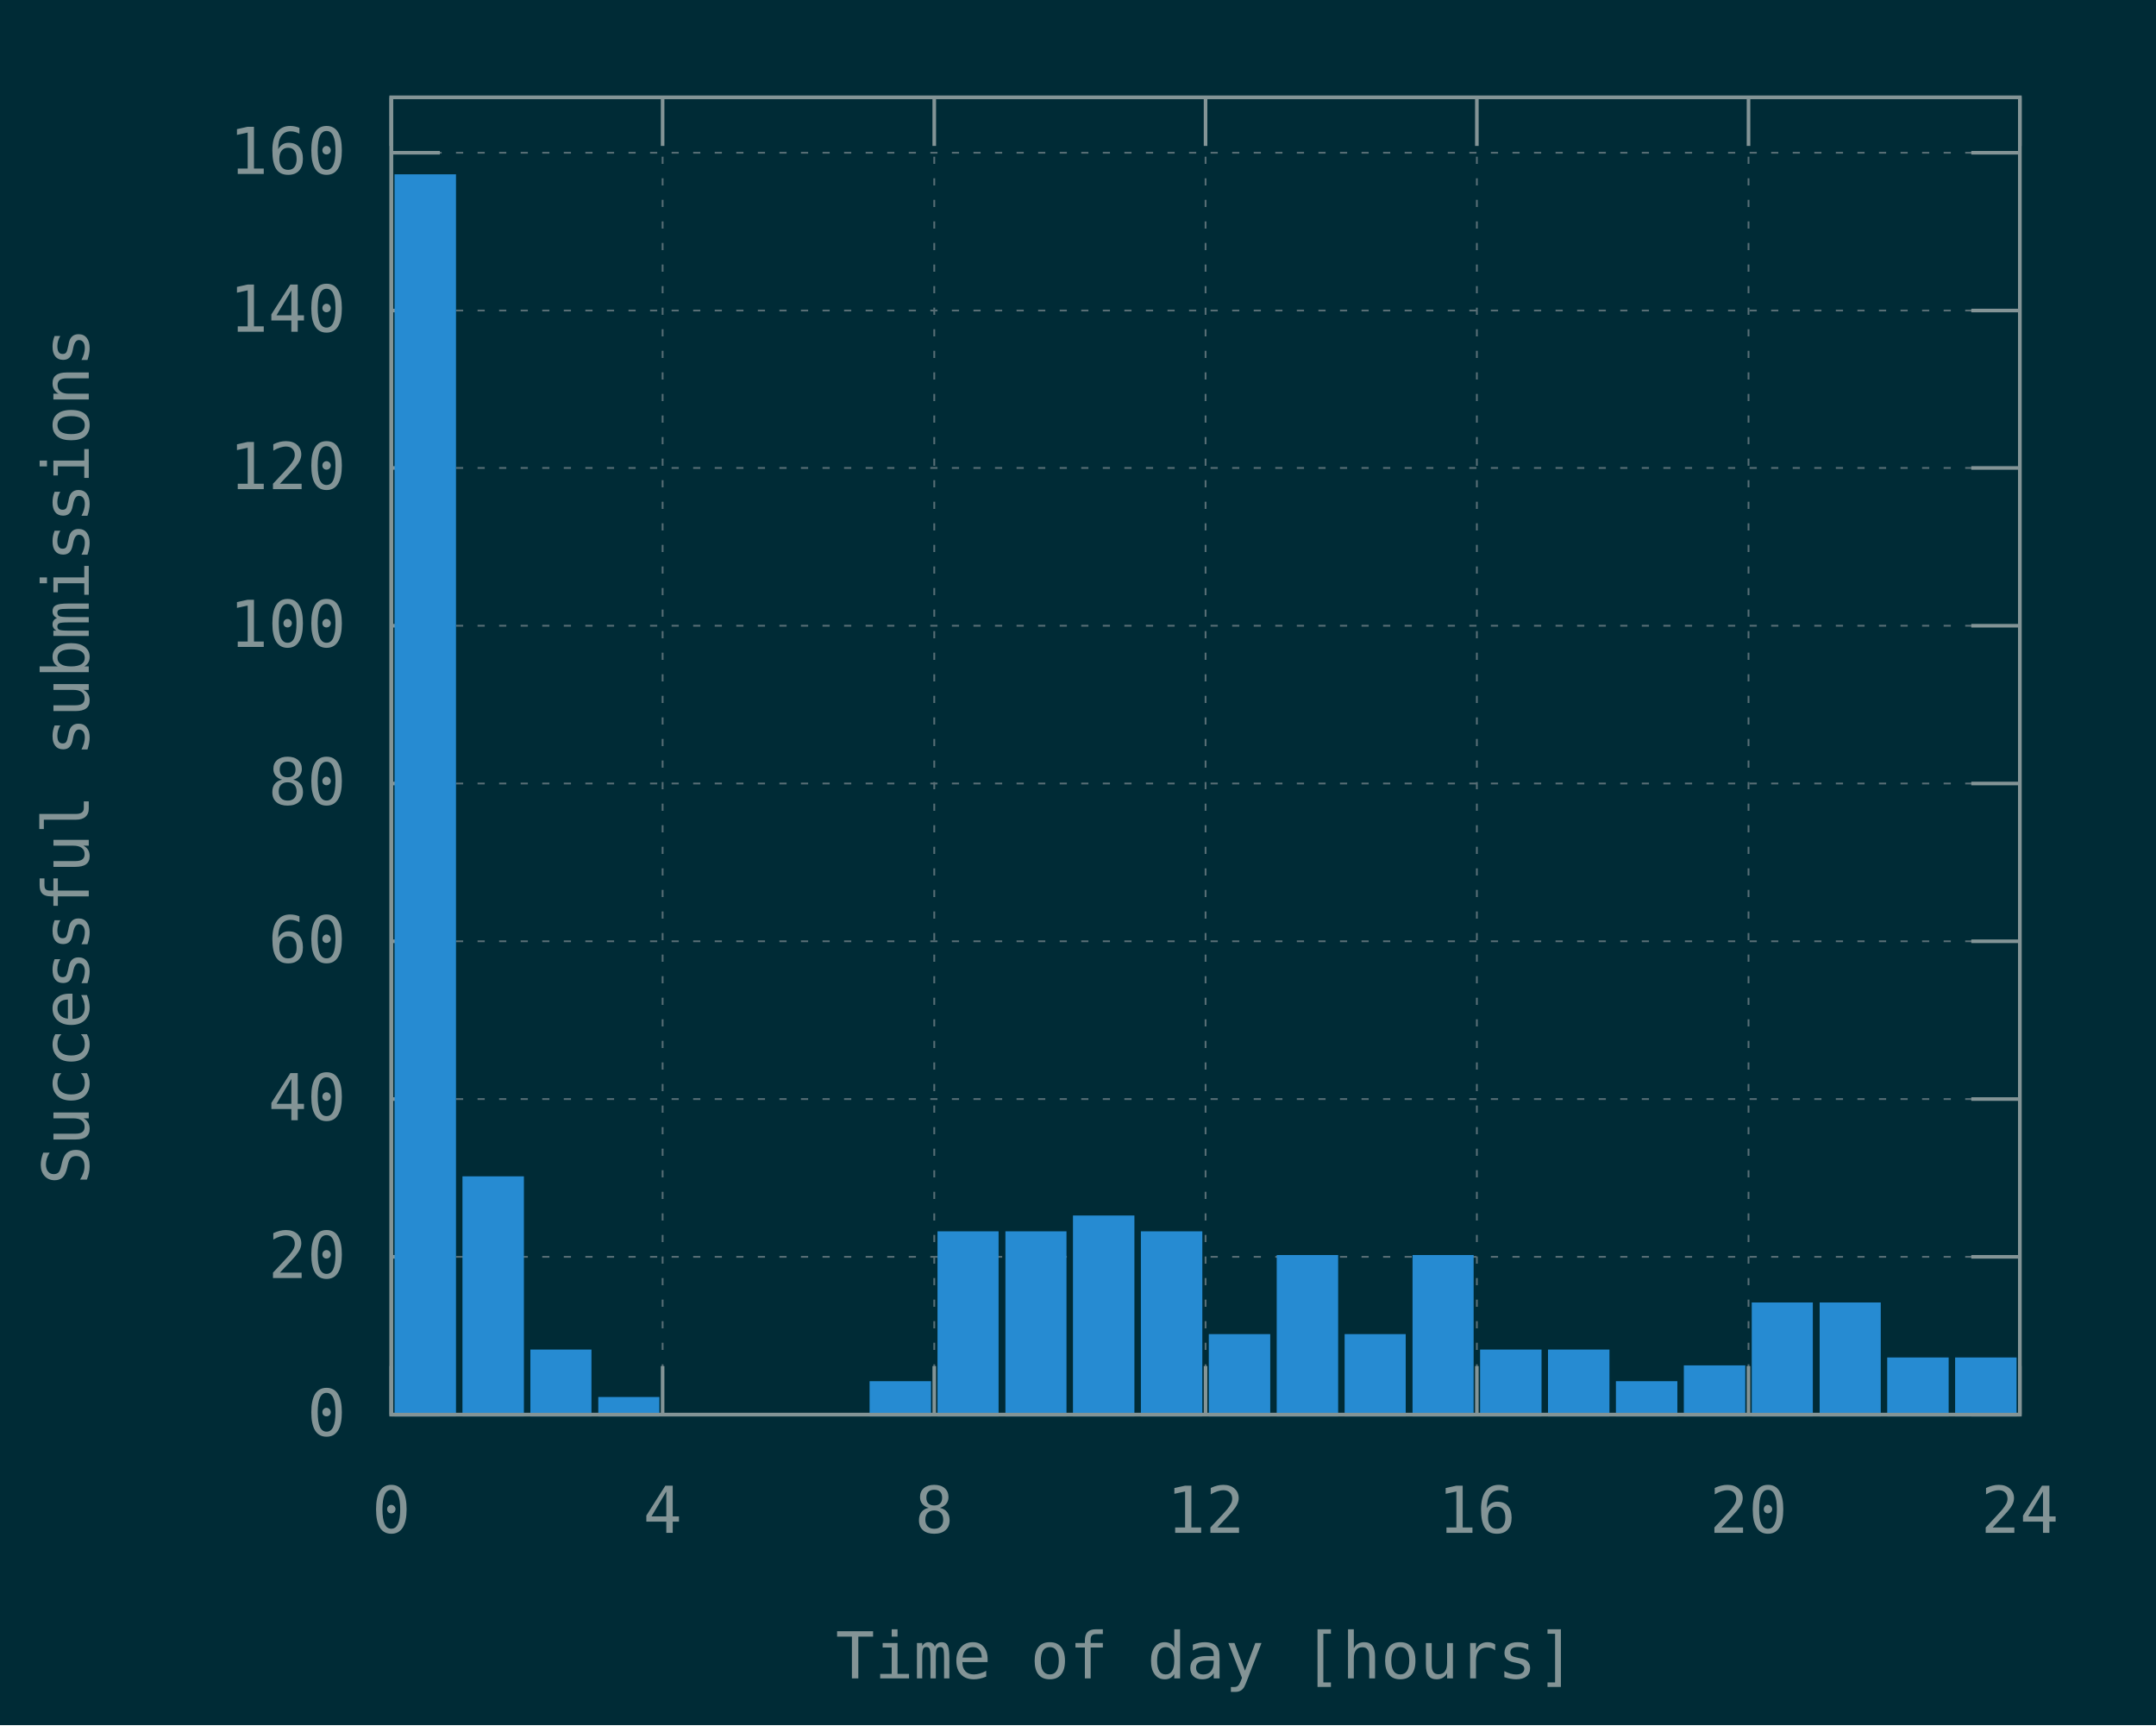
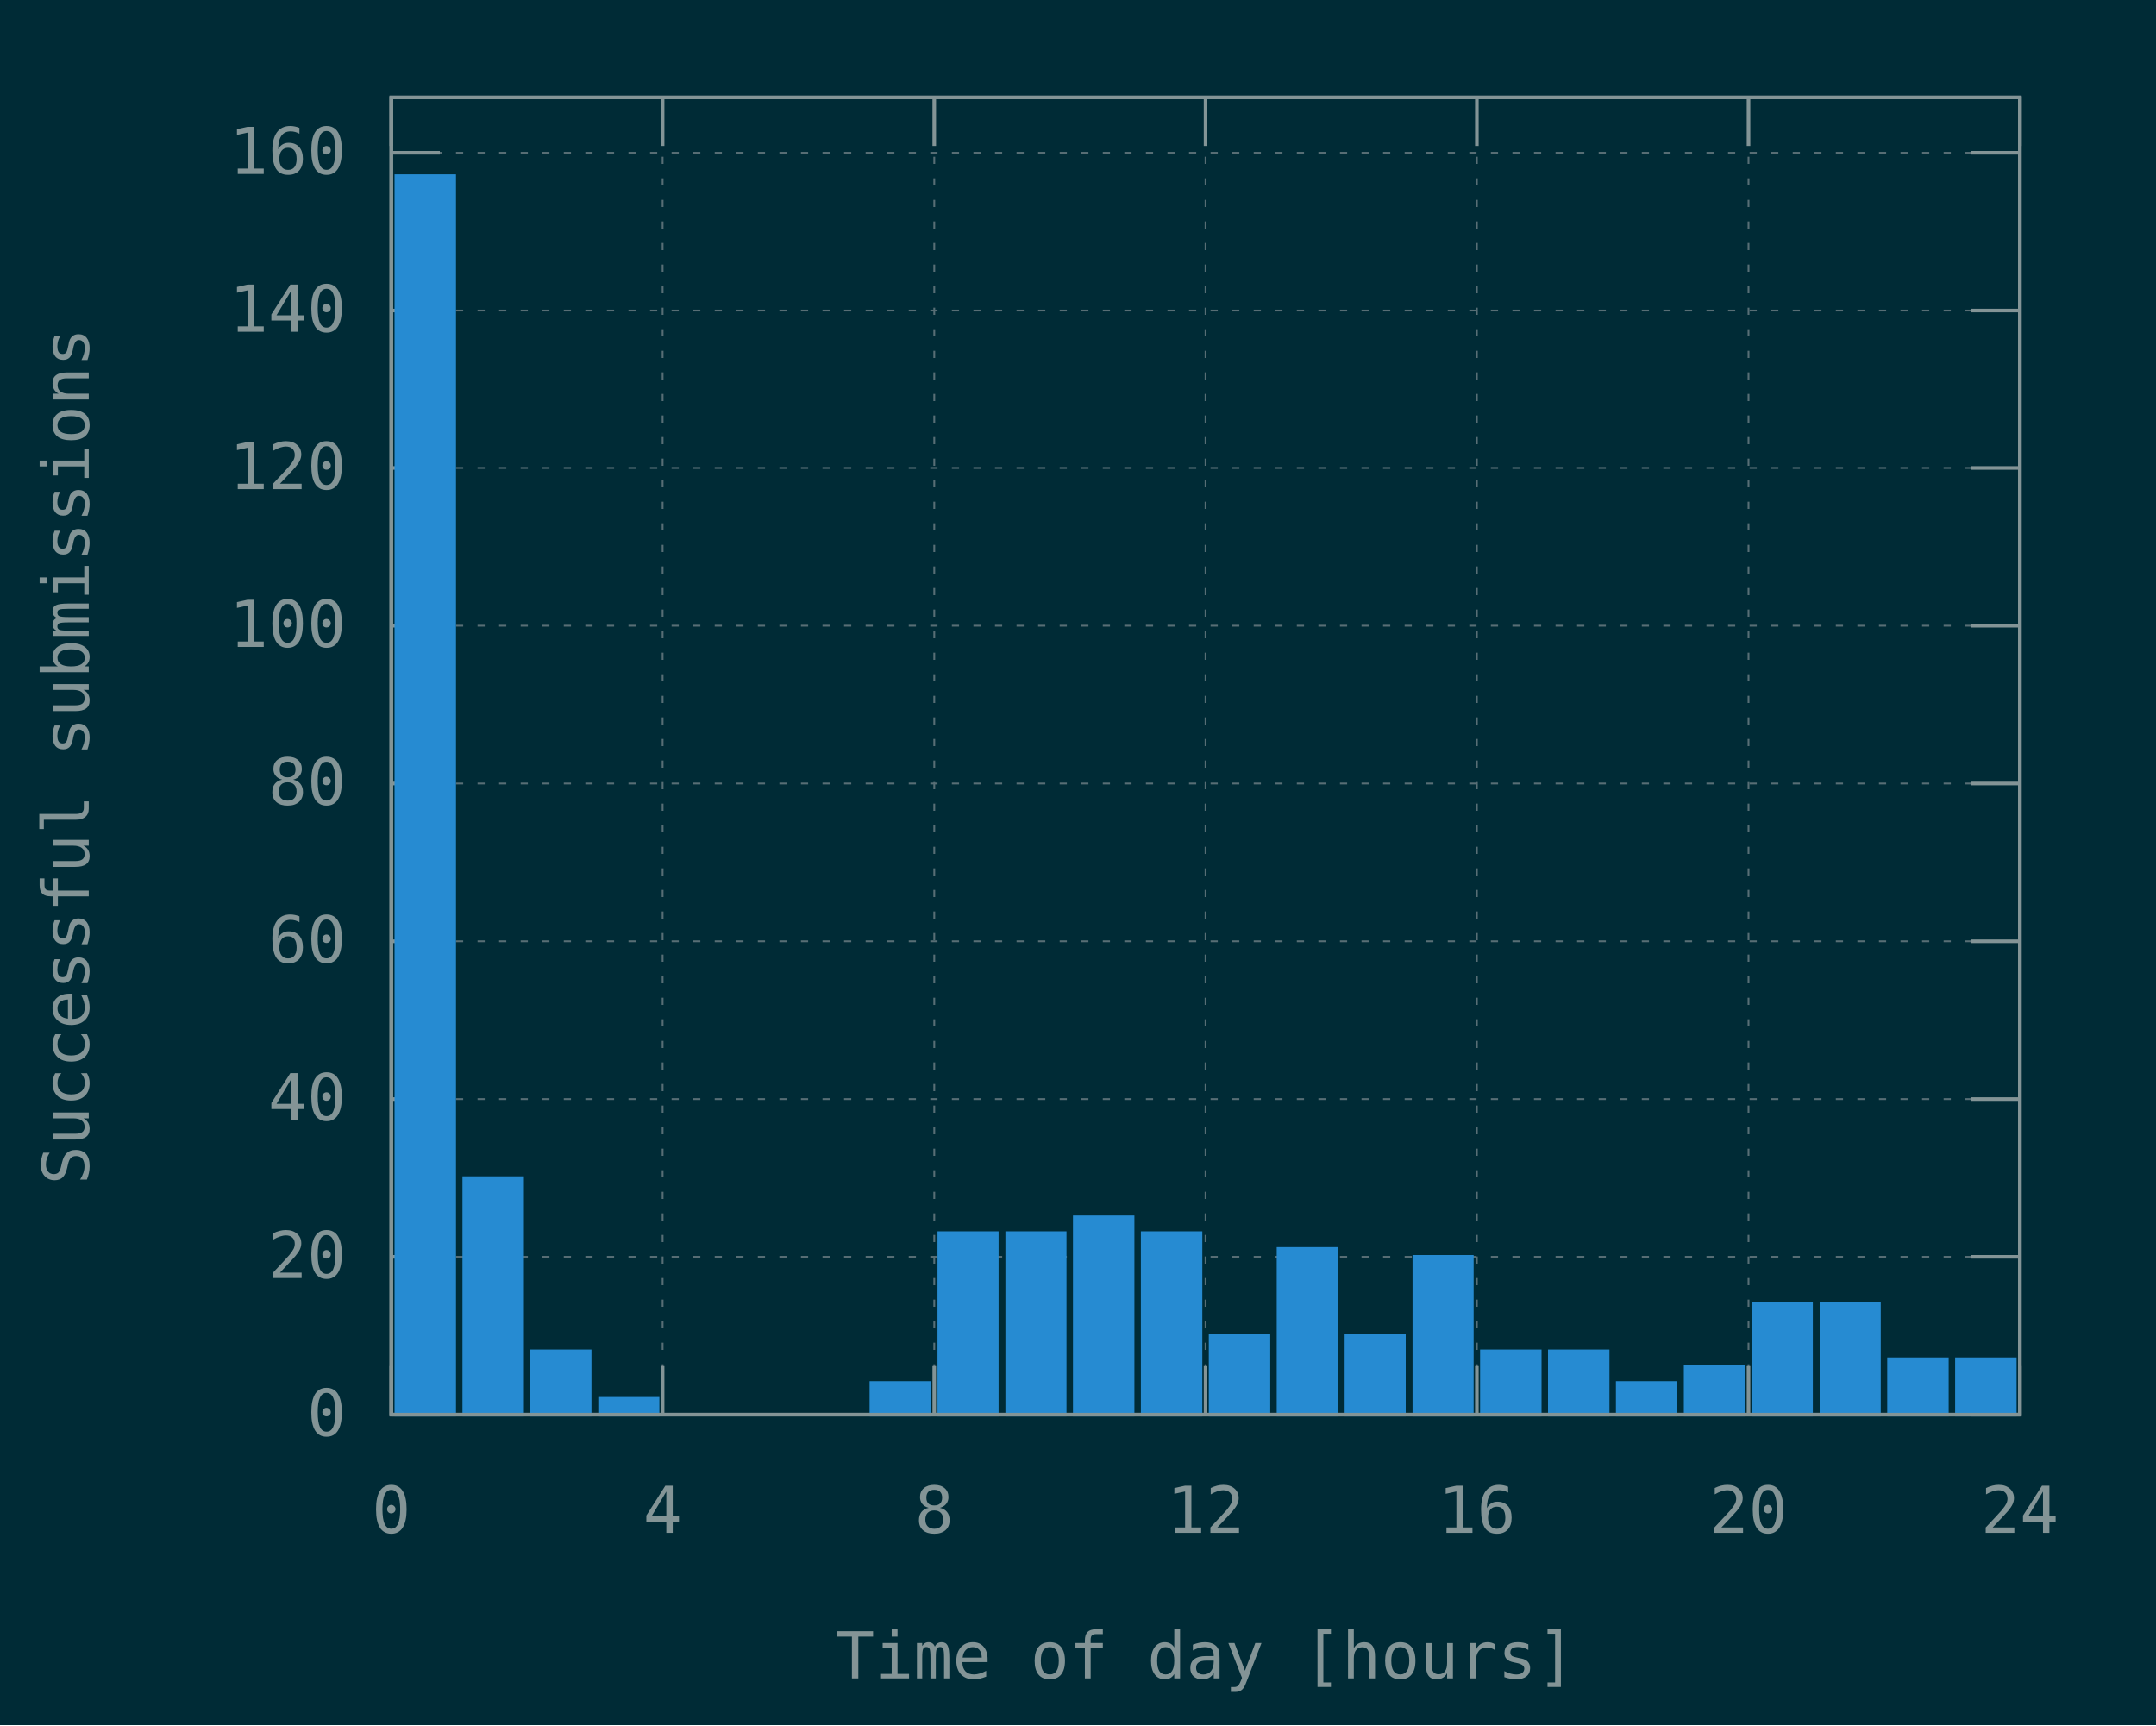
<svg xmlns="http://www.w3.org/2000/svg" xmlns:xlink="http://www.w3.org/1999/xlink" width="600" height="480" viewBox="0 0 600 480">
  <g id="gnuplot_canvas">
    <rect x="0" y="0" width="600" height="480" fill="#002b36" />
    <defs>
      <circle id="gpDot" r="0.5" stroke-width="0.5" stroke="currentColor" />
      <path id="gpPt0" stroke-width="0.148" stroke="currentColor" d="M-1,0 h2 M0,-1 v2" />
      <path id="gpPt1" stroke-width="0.148" stroke="currentColor" d="M-1,-1 L1,1 M1,-1 L-1,1" />
      <path id="gpPt2" stroke-width="0.148" stroke="currentColor" d="M-1,0 L1,0 M0,-1 L0,1 M-1,-1 L1,1 M-1,1 L1,-1" />
      <rect id="gpPt3" stroke-width="0.148" stroke="currentColor" x="-1" y="-1" width="2" height="2" />
      <rect id="gpPt4" stroke-width="0.148" stroke="currentColor" fill="currentColor" x="-1" y="-1" width="2" height="2" />
      <circle id="gpPt5" stroke-width="0.148" stroke="currentColor" cx="0" cy="0" r="1" />
      <use xlink:href="#gpPt5" id="gpPt6" fill="currentColor" stroke="none" />
      <path id="gpPt7" stroke-width="0.148" stroke="currentColor" d="M0,-1.33 L-1.33,0.67 L1.33,0.67 z" />
      <use xlink:href="#gpPt7" id="gpPt8" fill="currentColor" stroke="none" />
      <use xlink:href="#gpPt7" id="gpPt9" stroke="currentColor" transform="rotate(180)" />
      <use xlink:href="#gpPt9" id="gpPt10" fill="currentColor" stroke="none" />
      <use xlink:href="#gpPt3" id="gpPt11" stroke="currentColor" transform="rotate(45)" />
      <use xlink:href="#gpPt11" id="gpPt12" fill="currentColor" stroke="none" />
      <path id="gpPt13" stroke-width="0.148" stroke="currentColor" d="M0,1.330 L1.265,0.411 L0.782,-1.067 L-0.782,-1.076 L-1.265,0.411 z" />
      <use xlink:href="#gpPt13" id="gpPt14" fill="currentColor" stroke="none" />
      <filter id="textbox" filterUnits="objectBoundingBox" x="0" y="0" height="1" width="1">
        <feFlood flood-color="#002B36" flood-opacity="1" result="bgnd" />
        <feComposite in="SourceGraphic" in2="bgnd" operator="atop" />
      </filter>
      <filter id="greybox" filterUnits="objectBoundingBox" x="0" y="0" height="1" width="1">
        <feFlood flood-color="lightgrey" flood-opacity="1" result="grey" />
        <feComposite in="SourceGraphic" in2="grey" operator="atop" />
      </filter>
    </defs>
    <g fill="none" color="#002B36" stroke="currentColor" stroke-width="1.00" stroke-linecap="butt" stroke-linejoin="miter">
</g>
    <g fill="none" color="black" stroke="currentColor" stroke-width="1.00" stroke-linecap="butt" stroke-linejoin="miter">
</g>
    <g fill="none" color="black" stroke="rgb(131, 148, 150)" stroke-width="0.50" stroke-linecap="butt" stroke-linejoin="miter">
</g>
    <g fill="none" color="gray" stroke="currentColor" stroke-width="0.50" stroke-linecap="butt" stroke-linejoin="miter">
      <path stroke="rgb( 88, 110, 117)" stroke-dasharray="2,4" class="gridline" d="M108.9,393.6 L562.1,393.6  " />
    </g>
    <g fill="none" color="gray" stroke="rgb( 88, 110, 117)" stroke-width="1.00" stroke-linecap="butt" stroke-linejoin="miter">
</g>
    <g fill="none" color="black" stroke="currentColor" stroke-width="1.00" stroke-linecap="butt" stroke-linejoin="miter">
      <path stroke="rgb(131, 148, 150)" d="M108.9,393.6 L122.4,393.6 M562.1,393.6 L548.6,393.6  " />
      <g transform="translate(96.3,399.5)" stroke="none" fill="rgb(131,148,150)" font-family="Inconsolata" font-size="18.00" text-anchor="end">
        <text>
          <tspan font-family="Inconsolata"> 0</tspan>
        </text>
      </g>
    </g>
    <g fill="none" color="black" stroke="currentColor" stroke-width="1.00" stroke-linecap="butt" stroke-linejoin="miter">
</g>
    <g fill="none" color="black" stroke="rgb(131, 148, 150)" stroke-width="0.50" stroke-linecap="butt" stroke-linejoin="miter">
</g>
    <g fill="none" color="gray" stroke="currentColor" stroke-width="0.50" stroke-linecap="butt" stroke-linejoin="miter">
      <path stroke="rgb( 88, 110, 117)" stroke-dasharray="2,4" class="gridline" d="M108.9,349.7 L562.1,349.7  " />
    </g>
    <g fill="none" color="gray" stroke="rgb( 88, 110, 117)" stroke-width="1.00" stroke-linecap="butt" stroke-linejoin="miter">
</g>
    <g fill="none" color="black" stroke="currentColor" stroke-width="1.00" stroke-linecap="butt" stroke-linejoin="miter">
      <path stroke="rgb(131, 148, 150)" d="M108.9,349.7 L122.4,349.7 M562.1,349.7 L548.6,349.7  " />
      <g transform="translate(96.3,355.6)" stroke="none" fill="rgb(131,148,150)" font-family="Inconsolata" font-size="18.00" text-anchor="end">
        <text>
          <tspan font-family="Inconsolata"> 20</tspan>
        </text>
      </g>
    </g>
    <g fill="none" color="black" stroke="currentColor" stroke-width="1.00" stroke-linecap="butt" stroke-linejoin="miter">
</g>
    <g fill="none" color="black" stroke="rgb(131, 148, 150)" stroke-width="0.50" stroke-linecap="butt" stroke-linejoin="miter">
</g>
    <g fill="none" color="gray" stroke="currentColor" stroke-width="0.50" stroke-linecap="butt" stroke-linejoin="miter">
      <path stroke="rgb( 88, 110, 117)" stroke-dasharray="2,4" class="gridline" d="M108.9,305.8 L562.1,305.8  " />
    </g>
    <g fill="none" color="gray" stroke="rgb( 88, 110, 117)" stroke-width="1.00" stroke-linecap="butt" stroke-linejoin="miter">
</g>
    <g fill="none" color="black" stroke="currentColor" stroke-width="1.00" stroke-linecap="butt" stroke-linejoin="miter">
      <path stroke="rgb(131, 148, 150)" d="M108.9,305.8 L122.4,305.8 M562.1,305.8 L548.6,305.8  " />
      <g transform="translate(96.3,311.7)" stroke="none" fill="rgb(131,148,150)" font-family="Inconsolata" font-size="18.00" text-anchor="end">
        <text>
          <tspan font-family="Inconsolata"> 40</tspan>
        </text>
      </g>
    </g>
    <g fill="none" color="black" stroke="currentColor" stroke-width="1.00" stroke-linecap="butt" stroke-linejoin="miter">
</g>
    <g fill="none" color="black" stroke="rgb(131, 148, 150)" stroke-width="0.50" stroke-linecap="butt" stroke-linejoin="miter">
</g>
    <g fill="none" color="gray" stroke="currentColor" stroke-width="0.50" stroke-linecap="butt" stroke-linejoin="miter">
      <path stroke="rgb( 88, 110, 117)" stroke-dasharray="2,4" class="gridline" d="M108.9,261.9 L562.1,261.9  " />
    </g>
    <g fill="none" color="gray" stroke="rgb( 88, 110, 117)" stroke-width="1.00" stroke-linecap="butt" stroke-linejoin="miter">
</g>
    <g fill="none" color="black" stroke="currentColor" stroke-width="1.00" stroke-linecap="butt" stroke-linejoin="miter">
      <path stroke="rgb(131, 148, 150)" d="M108.9,261.9 L122.4,261.9 M562.1,261.9 L548.6,261.9  " />
      <g transform="translate(96.3,267.8)" stroke="none" fill="rgb(131,148,150)" font-family="Inconsolata" font-size="18.00" text-anchor="end">
        <text>
          <tspan font-family="Inconsolata"> 60</tspan>
        </text>
      </g>
    </g>
    <g fill="none" color="black" stroke="currentColor" stroke-width="1.00" stroke-linecap="butt" stroke-linejoin="miter">
</g>
    <g fill="none" color="black" stroke="rgb(131, 148, 150)" stroke-width="0.50" stroke-linecap="butt" stroke-linejoin="miter">
</g>
    <g fill="none" color="gray" stroke="currentColor" stroke-width="0.50" stroke-linecap="butt" stroke-linejoin="miter">
      <path stroke="rgb( 88, 110, 117)" stroke-dasharray="2,4" class="gridline" d="M108.9,218.0 L562.1,218.0  " />
    </g>
    <g fill="none" color="gray" stroke="rgb( 88, 110, 117)" stroke-width="1.00" stroke-linecap="butt" stroke-linejoin="miter">
</g>
    <g fill="none" color="black" stroke="currentColor" stroke-width="1.00" stroke-linecap="butt" stroke-linejoin="miter">
      <path stroke="rgb(131, 148, 150)" d="M108.9,218.0 L122.4,218.0 M562.1,218.0 L548.6,218.0  " />
      <g transform="translate(96.3,223.9)" stroke="none" fill="rgb(131,148,150)" font-family="Inconsolata" font-size="18.00" text-anchor="end">
        <text>
          <tspan font-family="Inconsolata"> 80</tspan>
        </text>
      </g>
    </g>
    <g fill="none" color="black" stroke="currentColor" stroke-width="1.00" stroke-linecap="butt" stroke-linejoin="miter">
</g>
    <g fill="none" color="black" stroke="rgb(131, 148, 150)" stroke-width="0.50" stroke-linecap="butt" stroke-linejoin="miter">
</g>
    <g fill="none" color="gray" stroke="currentColor" stroke-width="0.50" stroke-linecap="butt" stroke-linejoin="miter">
      <path stroke="rgb( 88, 110, 117)" stroke-dasharray="2,4" class="gridline" d="M108.9,174.1 L562.1,174.1  " />
    </g>
    <g fill="none" color="gray" stroke="rgb( 88, 110, 117)" stroke-width="1.00" stroke-linecap="butt" stroke-linejoin="miter">
</g>
    <g fill="none" color="black" stroke="currentColor" stroke-width="1.00" stroke-linecap="butt" stroke-linejoin="miter">
      <path stroke="rgb(131, 148, 150)" d="M108.9,174.1 L122.4,174.1 M562.1,174.1 L548.6,174.1  " />
      <g transform="translate(96.3,180.0)" stroke="none" fill="rgb(131,148,150)" font-family="Inconsolata" font-size="18.00" text-anchor="end">
        <text>
          <tspan font-family="Inconsolata"> 100</tspan>
        </text>
      </g>
    </g>
    <g fill="none" color="black" stroke="currentColor" stroke-width="1.00" stroke-linecap="butt" stroke-linejoin="miter">
</g>
    <g fill="none" color="black" stroke="rgb(131, 148, 150)" stroke-width="0.50" stroke-linecap="butt" stroke-linejoin="miter">
</g>
    <g fill="none" color="gray" stroke="currentColor" stroke-width="0.50" stroke-linecap="butt" stroke-linejoin="miter">
      <path stroke="rgb( 88, 110, 117)" stroke-dasharray="2,4" class="gridline" d="M108.9,130.2 L562.1,130.2  " />
    </g>
    <g fill="none" color="gray" stroke="rgb( 88, 110, 117)" stroke-width="1.00" stroke-linecap="butt" stroke-linejoin="miter">
</g>
    <g fill="none" color="black" stroke="currentColor" stroke-width="1.00" stroke-linecap="butt" stroke-linejoin="miter">
      <path stroke="rgb(131, 148, 150)" d="M108.9,130.2 L122.4,130.2 M562.1,130.2 L548.6,130.2  " />
      <g transform="translate(96.3,136.1)" stroke="none" fill="rgb(131,148,150)" font-family="Inconsolata" font-size="18.00" text-anchor="end">
        <text>
          <tspan font-family="Inconsolata"> 120</tspan>
        </text>
      </g>
    </g>
    <g fill="none" color="black" stroke="currentColor" stroke-width="1.00" stroke-linecap="butt" stroke-linejoin="miter">
</g>
    <g fill="none" color="black" stroke="rgb(131, 148, 150)" stroke-width="0.50" stroke-linecap="butt" stroke-linejoin="miter">
</g>
    <g fill="none" color="gray" stroke="currentColor" stroke-width="0.50" stroke-linecap="butt" stroke-linejoin="miter">
      <path stroke="rgb( 88, 110, 117)" stroke-dasharray="2,4" class="gridline" d="M108.9,86.4 L562.1,86.4  " />
    </g>
    <g fill="none" color="gray" stroke="rgb( 88, 110, 117)" stroke-width="1.00" stroke-linecap="butt" stroke-linejoin="miter">
</g>
    <g fill="none" color="black" stroke="currentColor" stroke-width="1.00" stroke-linecap="butt" stroke-linejoin="miter">
      <path stroke="rgb(131, 148, 150)" d="M108.9,86.4 L122.4,86.4 M562.1,86.4 L548.6,86.4  " />
      <g transform="translate(96.3,92.3)" stroke="none" fill="rgb(131,148,150)" font-family="Inconsolata" font-size="18.00" text-anchor="end">
        <text>
          <tspan font-family="Inconsolata"> 140</tspan>
        </text>
      </g>
    </g>
    <g fill="none" color="black" stroke="currentColor" stroke-width="1.00" stroke-linecap="butt" stroke-linejoin="miter">
</g>
    <g fill="none" color="black" stroke="rgb(131, 148, 150)" stroke-width="0.50" stroke-linecap="butt" stroke-linejoin="miter">
</g>
    <g fill="none" color="gray" stroke="currentColor" stroke-width="0.50" stroke-linecap="butt" stroke-linejoin="miter">
      <path stroke="rgb( 88, 110, 117)" stroke-dasharray="2,4" class="gridline" d="M108.9,42.5 L562.1,42.5  " />
    </g>
    <g fill="none" color="gray" stroke="rgb( 88, 110, 117)" stroke-width="1.00" stroke-linecap="butt" stroke-linejoin="miter">
</g>
    <g fill="none" color="black" stroke="currentColor" stroke-width="1.00" stroke-linecap="butt" stroke-linejoin="miter">
      <path stroke="rgb(131, 148, 150)" d="M108.9,42.5 L122.4,42.5 M562.1,42.5 L548.6,42.5  " />
      <g transform="translate(96.3,48.4)" stroke="none" fill="rgb(131,148,150)" font-family="Inconsolata" font-size="18.00" text-anchor="end">
        <text>
          <tspan font-family="Inconsolata"> 160</tspan>
        </text>
      </g>
    </g>
    <g fill="none" color="black" stroke="currentColor" stroke-width="1.00" stroke-linecap="butt" stroke-linejoin="miter">
</g>
    <g fill="none" color="black" stroke="rgb(131, 148, 150)" stroke-width="0.50" stroke-linecap="butt" stroke-linejoin="miter">
</g>
    <g fill="none" color="gray" stroke="currentColor" stroke-width="0.50" stroke-linecap="butt" stroke-linejoin="miter">
      <path stroke="rgb( 88, 110, 117)" stroke-dasharray="2,4" class="gridline" d="M108.9,393.6 L108.9,27.1  " />
    </g>
    <g fill="none" color="gray" stroke="rgb( 88, 110, 117)" stroke-width="1.00" stroke-linecap="butt" stroke-linejoin="miter">
</g>
    <g fill="none" color="black" stroke="currentColor" stroke-width="1.00" stroke-linecap="butt" stroke-linejoin="miter">
      <path stroke="rgb(131, 148, 150)" d="M108.9,393.6 L108.9,380.1 M108.9,27.1 L108.9,40.6  " />
      <g transform="translate(108.9,426.5)" stroke="none" fill="rgb(131,148,150)" font-family="Inconsolata" font-size="18.00" text-anchor="middle">
        <text>
          <tspan font-family="Inconsolata"> 0</tspan>
        </text>
      </g>
    </g>
    <g fill="none" color="black" stroke="currentColor" stroke-width="1.00" stroke-linecap="butt" stroke-linejoin="miter">
</g>
    <g fill="none" color="black" stroke="rgb(131, 148, 150)" stroke-width="0.50" stroke-linecap="butt" stroke-linejoin="miter">
</g>
    <g fill="none" color="gray" stroke="currentColor" stroke-width="0.50" stroke-linecap="butt" stroke-linejoin="miter">
      <path stroke="rgb( 88, 110, 117)" stroke-dasharray="2,4" class="gridline" d="M184.4,393.6 L184.4,27.1  " />
    </g>
    <g fill="none" color="gray" stroke="rgb( 88, 110, 117)" stroke-width="1.00" stroke-linecap="butt" stroke-linejoin="miter">
</g>
    <g fill="none" color="black" stroke="currentColor" stroke-width="1.00" stroke-linecap="butt" stroke-linejoin="miter">
      <path stroke="rgb(131, 148, 150)" d="M184.4,393.6 L184.4,380.1 M184.4,27.1 L184.4,40.6  " />
      <g transform="translate(184.4,426.5)" stroke="none" fill="rgb(131,148,150)" font-family="Inconsolata" font-size="18.00" text-anchor="middle">
        <text>
          <tspan font-family="Inconsolata"> 4</tspan>
        </text>
      </g>
    </g>
    <g fill="none" color="black" stroke="currentColor" stroke-width="1.00" stroke-linecap="butt" stroke-linejoin="miter">
</g>
    <g fill="none" color="black" stroke="rgb(131, 148, 150)" stroke-width="0.50" stroke-linecap="butt" stroke-linejoin="miter">
</g>
    <g fill="none" color="gray" stroke="currentColor" stroke-width="0.50" stroke-linecap="butt" stroke-linejoin="miter">
      <path stroke="rgb( 88, 110, 117)" stroke-dasharray="2,4" class="gridline" d="M260.0,393.6 L260.0,27.1  " />
    </g>
    <g fill="none" color="gray" stroke="rgb( 88, 110, 117)" stroke-width="1.00" stroke-linecap="butt" stroke-linejoin="miter">
</g>
    <g fill="none" color="black" stroke="currentColor" stroke-width="1.00" stroke-linecap="butt" stroke-linejoin="miter">
      <path stroke="rgb(131, 148, 150)" d="M260.0,393.6 L260.0,380.1 M260.0,27.1 L260.0,40.6  " />
      <g transform="translate(260.0,426.5)" stroke="none" fill="rgb(131,148,150)" font-family="Inconsolata" font-size="18.00" text-anchor="middle">
        <text>
          <tspan font-family="Inconsolata"> 8</tspan>
        </text>
      </g>
    </g>
    <g fill="none" color="black" stroke="currentColor" stroke-width="1.00" stroke-linecap="butt" stroke-linejoin="miter">
</g>
    <g fill="none" color="black" stroke="rgb(131, 148, 150)" stroke-width="0.50" stroke-linecap="butt" stroke-linejoin="miter">
</g>
    <g fill="none" color="gray" stroke="currentColor" stroke-width="0.50" stroke-linecap="butt" stroke-linejoin="miter">
      <path stroke="rgb( 88, 110, 117)" stroke-dasharray="2,4" class="gridline" d="M335.5,393.6 L335.5,27.1  " />
    </g>
    <g fill="none" color="gray" stroke="rgb( 88, 110, 117)" stroke-width="1.00" stroke-linecap="butt" stroke-linejoin="miter">
</g>
    <g fill="none" color="black" stroke="currentColor" stroke-width="1.00" stroke-linecap="butt" stroke-linejoin="miter">
      <path stroke="rgb(131, 148, 150)" d="M335.5,393.6 L335.5,380.1 M335.5,27.1 L335.5,40.6  " />
      <g transform="translate(335.5,426.5)" stroke="none" fill="rgb(131,148,150)" font-family="Inconsolata" font-size="18.00" text-anchor="middle">
        <text>
          <tspan font-family="Inconsolata"> 12</tspan>
        </text>
      </g>
    </g>
    <g fill="none" color="black" stroke="currentColor" stroke-width="1.00" stroke-linecap="butt" stroke-linejoin="miter">
</g>
    <g fill="none" color="black" stroke="rgb(131, 148, 150)" stroke-width="0.50" stroke-linecap="butt" stroke-linejoin="miter">
</g>
    <g fill="none" color="gray" stroke="currentColor" stroke-width="0.50" stroke-linecap="butt" stroke-linejoin="miter">
      <path stroke="rgb( 88, 110, 117)" stroke-dasharray="2,4" class="gridline" d="M411.0,393.6 L411.0,27.1  " />
    </g>
    <g fill="none" color="gray" stroke="rgb( 88, 110, 117)" stroke-width="1.00" stroke-linecap="butt" stroke-linejoin="miter">
</g>
    <g fill="none" color="black" stroke="currentColor" stroke-width="1.00" stroke-linecap="butt" stroke-linejoin="miter">
      <path stroke="rgb(131, 148, 150)" d="M411.0,393.6 L411.0,380.1 M411.0,27.1 L411.0,40.6  " />
      <g transform="translate(411.0,426.5)" stroke="none" fill="rgb(131,148,150)" font-family="Inconsolata" font-size="18.00" text-anchor="middle">
        <text>
          <tspan font-family="Inconsolata"> 16</tspan>
        </text>
      </g>
    </g>
    <g fill="none" color="black" stroke="currentColor" stroke-width="1.00" stroke-linecap="butt" stroke-linejoin="miter">
</g>
    <g fill="none" color="black" stroke="rgb(131, 148, 150)" stroke-width="0.50" stroke-linecap="butt" stroke-linejoin="miter">
</g>
    <g fill="none" color="gray" stroke="currentColor" stroke-width="0.50" stroke-linecap="butt" stroke-linejoin="miter">
      <path stroke="rgb( 88, 110, 117)" stroke-dasharray="2,4" class="gridline" d="M486.6,393.6 L486.6,40.6 L486.6,27.1  " />
    </g>
    <g fill="none" color="gray" stroke="rgb( 88, 110, 117)" stroke-width="1.00" stroke-linecap="butt" stroke-linejoin="miter">
</g>
    <g fill="none" color="black" stroke="currentColor" stroke-width="1.00" stroke-linecap="butt" stroke-linejoin="miter">
      <path stroke="rgb(131, 148, 150)" d="M486.6,393.6 L486.6,380.1 M486.6,27.1 L486.6,40.6  " />
      <g transform="translate(486.6,426.5)" stroke="none" fill="rgb(131,148,150)" font-family="Inconsolata" font-size="18.00" text-anchor="middle">
        <text>
          <tspan font-family="Inconsolata"> 20</tspan>
        </text>
      </g>
    </g>
    <g fill="none" color="black" stroke="currentColor" stroke-width="1.00" stroke-linecap="butt" stroke-linejoin="miter">
</g>
    <g fill="none" color="black" stroke="rgb(131, 148, 150)" stroke-width="0.50" stroke-linecap="butt" stroke-linejoin="miter">
</g>
    <g fill="none" color="gray" stroke="currentColor" stroke-width="0.50" stroke-linecap="butt" stroke-linejoin="miter">
      <path stroke="rgb( 88, 110, 117)" stroke-dasharray="2,4" class="gridline" d="M562.1,393.6 L562.1,27.1  " />
    </g>
    <g fill="none" color="gray" stroke="rgb( 88, 110, 117)" stroke-width="1.00" stroke-linecap="butt" stroke-linejoin="miter">
</g>
    <g fill="none" color="black" stroke="currentColor" stroke-width="1.00" stroke-linecap="butt" stroke-linejoin="miter">
      <path stroke="rgb(131, 148, 150)" d="M562.1,393.6 L562.1,380.1 M562.1,27.1 L562.1,40.6  " />
      <g transform="translate(562.1,426.5)" stroke="none" fill="rgb(131,148,150)" font-family="Inconsolata" font-size="18.00" text-anchor="middle">
        <text>
          <tspan font-family="Inconsolata"> 24</tspan>
        </text>
      </g>
    </g>
    <g fill="none" color="black" stroke="currentColor" stroke-width="1.00" stroke-linecap="butt" stroke-linejoin="miter">
</g>
    <g fill="none" color="black" stroke="currentColor" stroke-width="1.00" stroke-linecap="butt" stroke-linejoin="miter">
      <path stroke="rgb(131, 148, 150)" d="M108.9,27.1 L108.9,393.6 L562.1,393.6 L562.1,27.1 L108.9,27.1 Z  " />
    </g>
    <g fill="none" color="black" stroke="currentColor" stroke-width="1.00" stroke-linecap="butt" stroke-linejoin="miter">
      <g transform="translate(24.7,210.4) rotate(270)" stroke="none" fill="rgb(131,148,150)" font-family="Inconsolata" font-size="18.00" text-anchor="middle">
        <text>
          <tspan font-family="Inconsolata">Successful submissions</tspan>
        </text>
      </g>
    </g>
    <g fill="none" color="black" stroke="currentColor" stroke-width="1.00" stroke-linecap="butt" stroke-linejoin="miter">
      <g transform="translate(335.5,467.0)" stroke="none" fill="rgb(131,148,150)" font-family="Inconsolata" font-size="18.00" text-anchor="middle">
        <text>
          <tspan font-family="Inconsolata">Time of day [hours]</tspan>
        </text>
      </g>
    </g>
    <g fill="none" color="black" stroke="currentColor" stroke-width="1.00" stroke-linecap="butt" stroke-linejoin="miter">
</g>
    <g id="gnuplot_plot_1">
      <g fill="none" color="black" stroke="currentColor" stroke-width="1.00" stroke-linecap="butt" stroke-linejoin="miter">
        <g stroke="none" shape-rendering="crispEdges">
          <polygon fill="rgb( 38, 139, 210)" points="110.3,393.6 126.5,393.6 126.5,48.9 110.3,48.9 " />
        </g>
        <path stroke="rgb( 38, 139, 210)" d="M110.3,393.6 L110.3,49.0 L126.4,49.0 L126.4,393.6 L110.3,393.6 Z  " />
        <g stroke="none" shape-rendering="crispEdges">
          <polygon fill="rgb( 38, 139, 210)" points="129.2,393.6 145.4,393.6 145.4,327.7 129.2,327.7 " />
        </g>
        <path stroke="rgb( 38, 139, 210)" d="M129.2,393.6 L129.2,327.8 L145.3,327.8 L145.3,393.6 L129.2,393.6 Z  " />
        <g stroke="none" shape-rendering="crispEdges">
          <polygon fill="rgb( 38, 139, 210)" points="148.1,393.6 164.2,393.6 164.2,375.9 148.1,375.9 " />
        </g>
        <path stroke="rgb( 38, 139, 210)" d="M148.1,393.6 L148.1,376.0 L164.1,376.0 L164.1,393.6 L148.1,393.6 Z  " />
        <g stroke="none" shape-rendering="crispEdges">
          <polygon fill="rgb( 38, 139, 210)" points="167.0,393.6 183.1,393.6 183.1,389.1 167.0,389.1 " />
        </g>
        <path stroke="rgb( 38, 139, 210)" d="M167.0,393.6 L167.0,389.2 L183.0,389.2 L183.0,393.6 L167.0,393.6 Z  " />
        <g stroke="none" shape-rendering="crispEdges">
          <polygon fill="rgb( 38, 139, 210)" points="242.5,393.6 258.7,393.6 258.7,384.7 242.5,384.7 " />
        </g>
        <path stroke="rgb( 38, 139, 210)" d="M242.5,393.6 L242.5,384.8 L258.6,384.8 L258.6,393.6 L242.5,393.6 Z  " />
        <g stroke="none" shape-rendering="crispEdges">
          <polygon fill="rgb( 38, 139, 210)" points="261.4,393.6 277.5,393.6 277.5,343.0 261.4,343.0 " />
        </g>
        <path stroke="rgb( 38, 139, 210)" d="M261.4,393.6 L261.4,343.1 L277.4,343.1 L277.4,393.6 L261.4,393.6 Z  " />
        <g stroke="none" shape-rendering="crispEdges">
          <polygon fill="rgb( 38, 139, 210)" points="280.3,393.6 296.4,393.6 296.4,343.0 280.3,343.0 " />
        </g>
        <path stroke="rgb( 38, 139, 210)" d="M280.3,393.6 L280.3,343.1 L296.3,343.1 L296.3,393.6 L280.3,393.6 Z  " />
        <g stroke="none" shape-rendering="crispEdges">
          <polygon fill="rgb( 38, 139, 210)" points="299.1,393.6 315.3,393.6 315.3,338.6 299.1,338.6 " />
        </g>
        <path stroke="rgb( 38, 139, 210)" d="M299.1,393.6 L299.1,338.7 L315.2,338.7 L315.2,393.6 L299.1,393.6 Z  " />
        <g stroke="none" shape-rendering="crispEdges">
          <polygon fill="rgb( 38, 139, 210)" points="318.0,393.6 334.2,393.6 334.2,343.0 318.0,343.0 " />
        </g>
        <path stroke="rgb( 38, 139, 210)" d="M318.0,393.6 L318.0,343.1 L334.1,343.1 L334.1,393.6 L318.0,393.6 Z  " />
        <g stroke="none" shape-rendering="crispEdges">
          <polygon fill="rgb( 38, 139, 210)" points="336.9,393.6 353.1,393.6 353.1,371.6 336.9,371.6 " />
        </g>
        <path stroke="rgb( 38, 139, 210)" d="M336.9,393.6 L336.9,371.7 L353.0,371.7 L353.0,393.6 L336.9,393.6 Z  " />
        <g stroke="none" shape-rendering="crispEdges">
-           <polygon fill="rgb( 38, 139, 210)" points="355.8,393.6 372.0,393.6 372.0,349.6 355.8,349.6 " />
-         </g>
-         <path stroke="rgb( 38, 139, 210)" d="M355.8,393.6 L355.8,349.7 L371.9,349.7 L371.9,393.6 L355.8,393.6 Z  " />
+           <polygon fill="rgb( 38, 139, 210)" points="355.8,393.6 372.0,393.6 372.0,347.4 355.8,347.4 " />
+         </g>
+         <path stroke="rgb( 38, 139, 210)" d="M355.8,393.6 L355.8,347.5 L371.9,347.5 L371.9,393.6 L355.8,393.6 Z  " />
        <g stroke="none" shape-rendering="crispEdges">
          <polygon fill="rgb( 38, 139, 210)" points="374.7,393.6 390.8,393.6 390.8,371.6 374.7,371.6 " />
        </g>
        <path stroke="rgb( 38, 139, 210)" d="M374.7,393.6 L374.7,371.7 L390.7,371.7 L390.7,393.6 L374.7,393.6 Z  " />
        <g stroke="none" shape-rendering="crispEdges">
          <polygon fill="rgb( 38, 139, 210)" points="393.6,393.6 409.7,393.6 409.7,349.6 393.6,349.6 " />
        </g>
        <path stroke="rgb( 38, 139, 210)" d="M393.6,393.6 L393.6,349.7 L409.6,349.7 L409.6,393.6 L393.6,393.6 Z  " />
        <g stroke="none" shape-rendering="crispEdges">
          <polygon fill="rgb( 38, 139, 210)" points="412.4,393.6 428.6,393.6 428.6,375.9 412.4,375.9 " />
        </g>
        <path stroke="rgb( 38, 139, 210)" d="M412.4,393.6 L412.4,376.0 L428.5,376.0 L428.5,393.6 L412.4,393.6 Z  " />
        <g stroke="none" shape-rendering="crispEdges">
          <polygon fill="rgb( 38, 139, 210)" points="431.3,393.6 447.5,393.6 447.5,375.9 431.3,375.9 " />
        </g>
        <path stroke="rgb( 38, 139, 210)" d="M431.3,393.6 L431.3,376.0 L447.4,376.0 L447.4,393.6 L431.3,393.6 Z  " />
        <g stroke="none" shape-rendering="crispEdges">
          <polygon fill="rgb( 38, 139, 210)" points="450.2,393.6 466.4,393.6 466.4,384.7 450.2,384.7 " />
        </g>
        <path stroke="rgb( 38, 139, 210)" d="M450.2,393.6 L450.2,384.8 L466.3,384.8 L466.3,393.6 L450.2,393.6 Z  " />
        <g stroke="none" shape-rendering="crispEdges">
          <polygon fill="rgb( 38, 139, 210)" points="469.1,393.6 485.3,393.6 485.3,380.3 469.1,380.3 " />
        </g>
        <path stroke="rgb( 38, 139, 210)" d="M469.1,393.6 L469.1,380.4 L485.2,380.4 L485.2,393.6 L469.1,393.6 Z  " />
        <g stroke="none" shape-rendering="crispEdges">
          <polygon fill="rgb( 38, 139, 210)" points="488.0,393.6 504.1,393.6 504.1,362.8 488.0,362.8 " />
        </g>
        <path stroke="rgb( 38, 139, 210)" d="M488.0,393.6 L488.0,362.9 L504.0,362.9 L504.0,393.6 L488.0,393.6 Z  " />
        <g stroke="none" shape-rendering="crispEdges">
          <polygon fill="rgb( 38, 139, 210)" points="506.9,393.6 523.0,393.6 523.0,362.8 506.9,362.8 " />
        </g>
        <path stroke="rgb( 38, 139, 210)" d="M506.9,393.6 L506.9,362.9 L522.9,362.9 L522.9,393.6 L506.9,393.6 Z  " />
        <g stroke="none" shape-rendering="crispEdges">
          <polygon fill="rgb( 38, 139, 210)" points="525.7,393.6 541.9,393.6 541.9,378.1 525.7,378.1 " />
        </g>
        <path stroke="rgb( 38, 139, 210)" d="M525.7,393.6 L525.7,378.2 L541.8,378.2 L541.8,393.6 L525.7,393.6 Z  " />
        <g stroke="none" shape-rendering="crispEdges">
          <polygon fill="rgb( 38, 139, 210)" points="544.6,393.6 560.8,393.6 560.8,378.1 544.6,378.1 " />
        </g>
        <path stroke="rgb( 38, 139, 210)" d="M544.6,393.6 L544.6,378.2 L560.7,378.2 L560.7,393.6 L544.6,393.6 Z  " />
      </g>
    </g>
    <g fill="none" color="#002B36" stroke="rgb( 38, 139, 210)" stroke-width="2.00" stroke-linecap="butt" stroke-linejoin="miter">
</g>
    <g fill="none" color="black" stroke="currentColor" stroke-width="2.00" stroke-linecap="butt" stroke-linejoin="miter">
</g>
    <g fill="none" color="black" stroke="black" stroke-width="1.00" stroke-linecap="butt" stroke-linejoin="miter">
</g>
    <g fill="none" color="black" stroke="currentColor" stroke-width="1.00" stroke-linecap="butt" stroke-linejoin="miter">
      <path stroke="rgb(131, 148, 150)" d="M108.9,27.1 L108.9,393.6 L562.1,393.6 L562.1,27.1 L108.9,27.1 Z  " />
    </g>
    <g fill="none" color="black" stroke="currentColor" stroke-width="1.00" stroke-linecap="butt" stroke-linejoin="miter">
</g>
  </g>
</svg>
